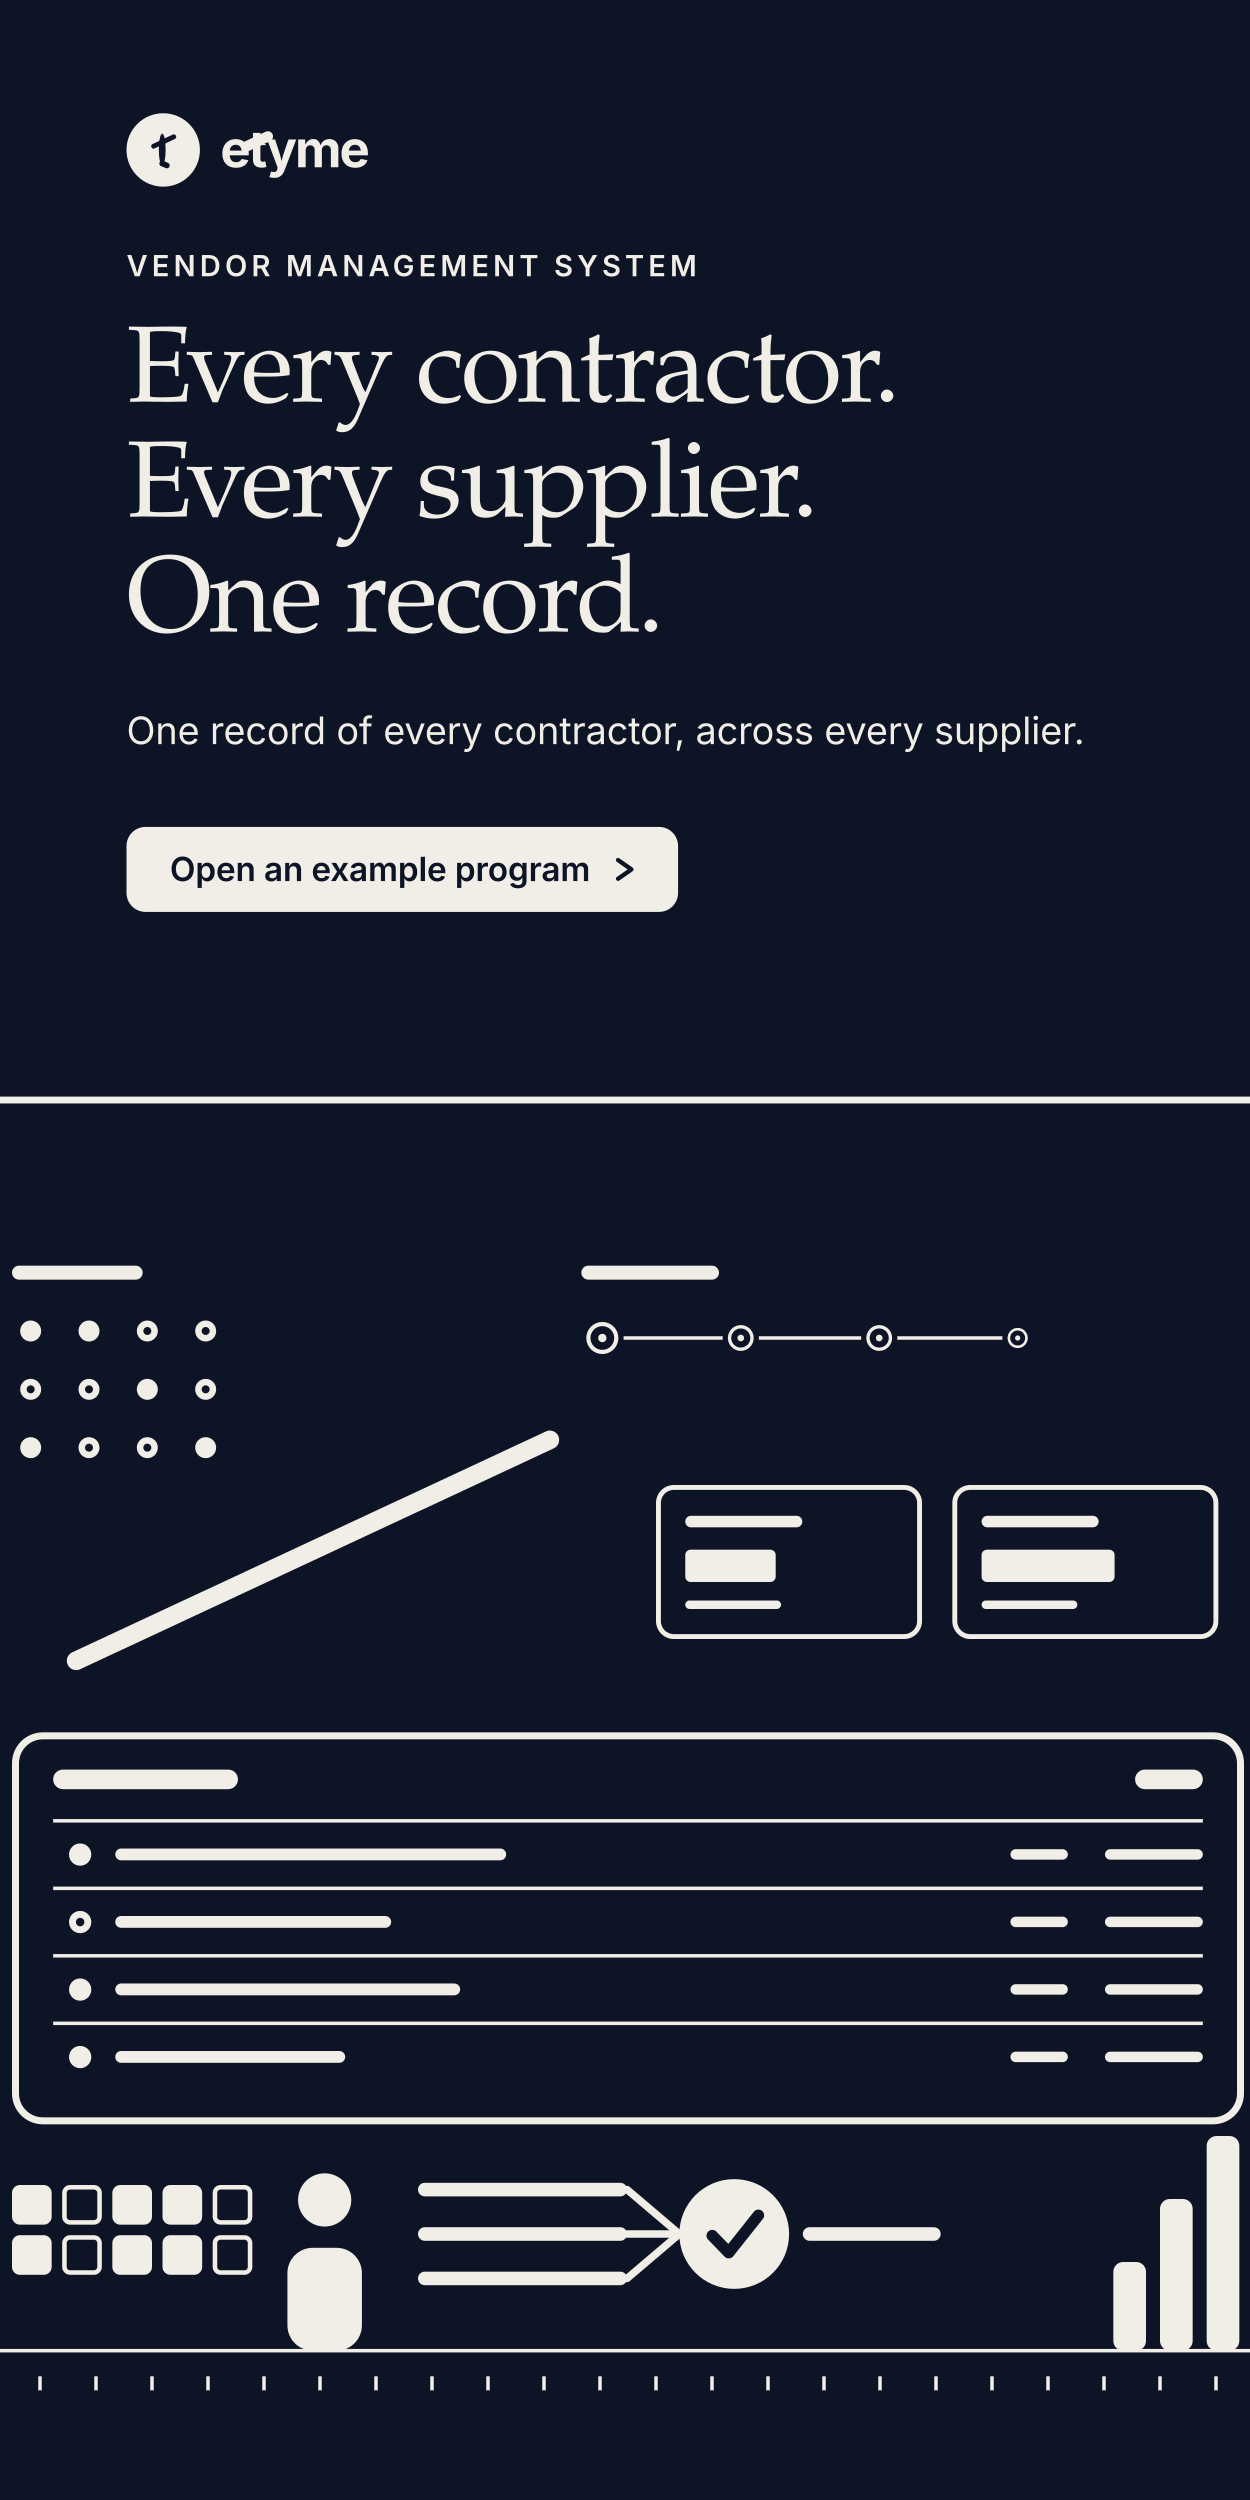
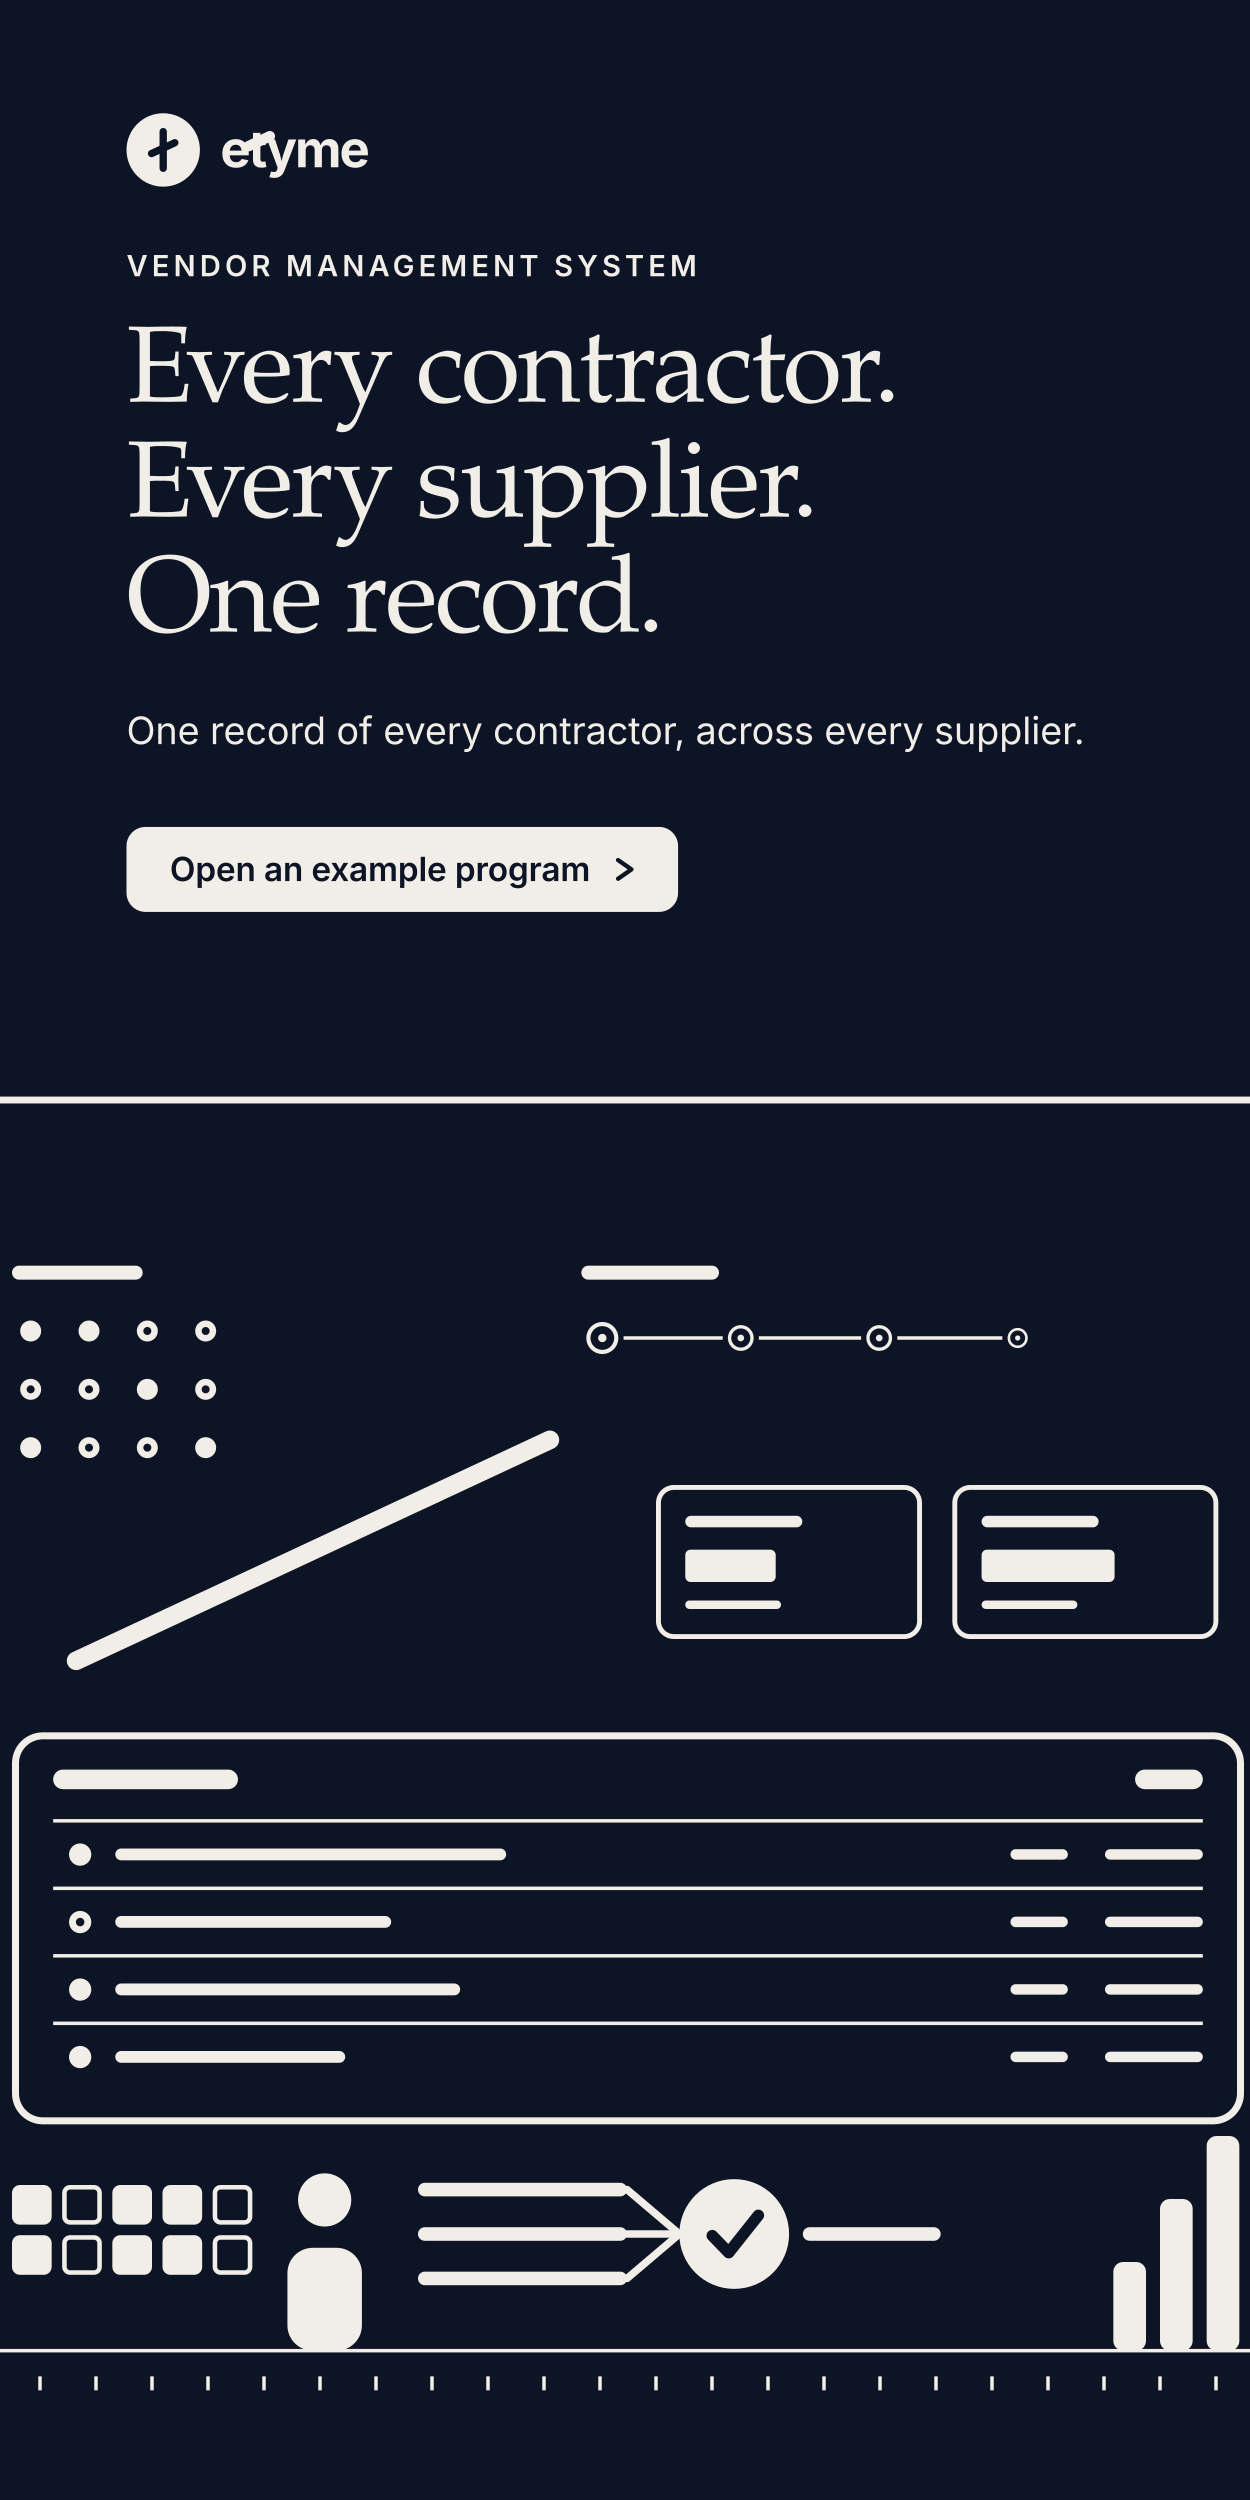
<svg xmlns="http://www.w3.org/2000/svg" width="300" height="600" viewBox="0 0 300 600" role="img" aria-label="Etyme — every contractor, every supplier, one record">
  <rect width="300" height="600" fill="#0D1426" />
  <clipPath id="c30">
    <rect x="0" y="264" width="300" height="336" />
  </clipPath>
  <g clip-path="url(#c30)">
    <g transform="translate(-17.28,264) scale(0.28)">
      <rect x="0" y="1070.5" width="1200" height="3" rx="0" fill="#F0EEE6" />
      <rect x="46.5" y="1094" width="3" height="12" rx="0" fill="#F0EEE6" />
      <rect x="94.5" y="1094" width="3" height="12" rx="0" fill="#F0EEE6" />
      <rect x="142.5" y="1094" width="3" height="12" rx="0" fill="#F0EEE6" />
      <rect x="190.5" y="1094" width="3" height="12" rx="0" fill="#F0EEE6" />
      <rect x="238.5" y="1094" width="3" height="12" rx="0" fill="#F0EEE6" />
      <rect x="286.5" y="1094" width="3" height="12" rx="0" fill="#F0EEE6" />
      <rect x="334.5" y="1094" width="3" height="12" rx="0" fill="#F0EEE6" />
      <rect x="382.5" y="1094" width="3" height="12" rx="0" fill="#F0EEE6" />
      <rect x="430.5" y="1094" width="3" height="12" rx="0" fill="#F0EEE6" />
      <rect x="478.5" y="1094" width="3" height="12" rx="0" fill="#F0EEE6" />
      <rect x="526.5" y="1094" width="3" height="12" rx="0" fill="#F0EEE6" />
      <rect x="574.5" y="1094" width="3" height="12" rx="0" fill="#F0EEE6" />
      <rect x="622.5" y="1094" width="3" height="12" rx="0" fill="#F0EEE6" />
      <rect x="670.5" y="1094" width="3" height="12" rx="0" fill="#F0EEE6" />
      <rect x="718.5" y="1094" width="3" height="12" rx="0" fill="#F0EEE6" />
      <rect x="766.5" y="1094" width="3" height="12" rx="0" fill="#F0EEE6" />
      <rect x="814.5" y="1094" width="3" height="12" rx="0" fill="#F0EEE6" />
      <rect x="862.5" y="1094" width="3" height="12" rx="0" fill="#F0EEE6" />
      <rect x="910.5" y="1094" width="3" height="12" rx="0" fill="#F0EEE6" />
      <rect x="958.5" y="1094" width="3" height="12" rx="0" fill="#F0EEE6" />
      <rect x="1006.5" y="1094" width="3" height="12" rx="0" fill="#F0EEE6" />
      <rect x="1054.5" y="1094" width="3" height="12" rx="0" fill="#F0EEE6" />
      <rect x="1102.5" y="1094" width="3" height="12" rx="0" fill="#F0EEE6" />
      <rect x="1150.5" y="1094" width="3" height="12" rx="0" fill="#F0EEE6" />
      <rect x="72" y="142" width="112" height="12" rx="6" fill="#F0EEE6" />
      <circle cx="88" cy="198" r="9" fill="#F0EEE6" />
      <circle cx="138" cy="198" r="9" fill="#F0EEE6" />
      <circle cx="188" cy="198" r="6.21" fill="none" stroke="#F0EEE6" stroke-width="5.58" />
      <circle cx="238" cy="198" r="6.21" fill="none" stroke="#F0EEE6" stroke-width="5.58" />
      <circle cx="88" cy="248" r="6.21" fill="none" stroke="#F0EEE6" stroke-width="5.58" />
      <circle cx="138" cy="248" r="6.21" fill="none" stroke="#F0EEE6" stroke-width="5.58" />
      <circle cx="188" cy="248" r="9" fill="#F0EEE6" />
      <circle cx="238" cy="248" r="6.21" fill="none" stroke="#F0EEE6" stroke-width="5.58" />
      <circle cx="88" cy="298" r="9" fill="#F0EEE6" />
      <circle cx="138" cy="298" r="6.21" fill="none" stroke="#F0EEE6" stroke-width="5.58" />
      <circle cx="188" cy="298" r="6.21" fill="none" stroke="#F0EEE6" stroke-width="5.58" />
      <circle cx="238" cy="298" r="9" fill="#F0EEE6" />
      <rect x="560" y="142" width="118" height="12" rx="6" fill="#F0EEE6" />
      <rect x="578" y="202.5" width="356" height="3" rx="0" fill="#F0EEE6" />
      <circle cx="578" cy="204" r="18.24" fill="#0D1426" />
      <circle cx="578" cy="204" r="11.97" fill="none" stroke="#F0EEE6" stroke-width="3.58" />
      <circle cx="578" cy="204" r="3.58" fill="#F0EEE6" />
      <circle cx="696.67" cy="204" r="15.55" fill="#0D1426" />
      <circle cx="696.67" cy="204" r="9.63" fill="none" stroke="#F0EEE6" stroke-width="2.88" />
      <circle cx="696.67" cy="204" r="2.88" fill="#F0EEE6" />
      <circle cx="815.33" cy="204" r="15.55" fill="#0D1426" />
      <circle cx="815.33" cy="204" r="9.63" fill="none" stroke="#F0EEE6" stroke-width="2.88" />
      <circle cx="815.33" cy="204" r="2.88" fill="#F0EEE6" />
      <circle cx="934" cy="204" r="13.16" fill="#0D1426" />
      <circle cx="934" cy="204" r="7.54" fill="none" stroke="#F0EEE6" stroke-width="2.25" />
      <circle cx="934" cy="204" r="2.25" fill="#F0EEE6" />
      <path d="M126.99,480.67L533.01,291.33" fill="none" stroke="#F0EEE6" stroke-width="16" stroke-linecap="round" stroke-linejoin="round" />
      <rect x="624" y="330" width="228" height="132" rx="15.26" fill="#0D1426" />
      <rect x="626.1" y="332.1" width="223.8" height="127.8" rx="13.16" fill="none" stroke="#F0EEE6" stroke-width="4.2" />
      <rect x="649.08" y="356.4" width="100.32" height="9.9" rx="4.95" fill="#F0EEE6" />
      <rect x="649.08" y="385.44" width="77.52" height="27.72" rx="4.62" fill="#F0EEE6" />
      <rect x="649.08" y="429" width="82.08" height="7.26" rx="3.63" fill="#F0EEE6" />
      <rect x="878" y="330" width="228" height="132" rx="15.26" fill="#0D1426" />
      <rect x="880.1" y="332.1" width="223.8" height="127.8" rx="13.16" fill="none" stroke="#F0EEE6" stroke-width="4.2" />
      <rect x="903.08" y="356.4" width="100.32" height="9.9" rx="4.95" fill="#F0EEE6" />
      <rect x="903.08" y="385.44" width="114" height="27.72" rx="4.62" fill="#F0EEE6" />
      <rect x="903.08" y="429" width="82.08" height="7.26" rx="3.63" fill="#F0EEE6" />
      <rect x="72" y="542" width="1056" height="336" rx="26.48" fill="#0D1426" />
      <rect x="75" y="545" width="1050" height="330" rx="23.48" fill="none" stroke="#F0EEE6" stroke-width="6" />
      <rect x="107.28" y="573.92" width="158.4" height="16.8" rx="8.4" fill="#F0EEE6" />
      <rect x="1034.64" y="573.92" width="58.08" height="16.8" rx="8.4" fill="#F0EEE6" />
      <rect x="107.28" y="616.35" width="985.44" height="3" rx="0" fill="#F0EEE6" />
      <circle cx="130.42" cy="646.78" r="9.55" fill="#F0EEE6" />
      <rect x="160.51" y="641.57" width="335.05" height="10.12" rx="5.06" fill="#F0EEE6" />
      <rect x="1008.83" y="642.15" width="83.89" height="8.97" rx="4.48" fill="#F0EEE6" />
      <rect x="927.83" y="642.15" width="49.18" height="8.97" rx="4.48" fill="#F0EEE6" />
      <rect x="107.28" y="674.21" width="985.44" height="3" rx="0" fill="#F0EEE6" />
      <circle cx="130.42" cy="704.63" r="6.59" fill="none" stroke="#F0EEE6" stroke-width="5.92" />
      <rect x="160.51" y="699.43" width="236.51" height="10.12" rx="5.06" fill="#F0EEE6" />
      <rect x="1008.83" y="700.01" width="83.89" height="8.97" rx="4.48" fill="#F0EEE6" />
      <rect x="927.83" y="700.01" width="49.18" height="8.97" rx="4.48" fill="#F0EEE6" />
      <rect x="107.28" y="732.06" width="985.44" height="3" rx="0" fill="#F0EEE6" />
      <circle cx="130.42" cy="762.49" r="9.55" fill="#F0EEE6" />
      <rect x="160.51" y="757.28" width="295.63" height="10.12" rx="5.06" fill="#F0EEE6" />
      <rect x="1008.83" y="757.86" width="83.89" height="8.97" rx="4.48" fill="#F0EEE6" />
      <rect x="927.83" y="757.86" width="49.18" height="8.97" rx="4.48" fill="#F0EEE6" />
      <rect x="107.28" y="789.92" width="985.44" height="3" rx="0" fill="#F0EEE6" />
      <circle cx="130.42" cy="820.34" r="9.55" fill="#F0EEE6" />
      <rect x="160.51" y="815.14" width="197.09" height="10.12" rx="5.06" fill="#F0EEE6" />
      <rect x="1008.83" y="815.72" width="83.89" height="8.97" rx="4.48" fill="#F0EEE6" />
      <rect x="927.83" y="815.72" width="49.18" height="8.97" rx="4.48" fill="#F0EEE6" />
      <rect x="72" y="930" width="34" height="34" rx="6.8" fill="#F0EEE6" />
      <rect x="116.95" y="931.95" width="30.1" height="30.1" rx="4.85" fill="none" stroke="#F0EEE6" stroke-width="3.9" />
      <rect x="158" y="930" width="34" height="34" rx="6.8" fill="#F0EEE6" />
      <rect x="201" y="930" width="34" height="34" rx="6.8" fill="#F0EEE6" />
      <rect x="245.95" y="931.95" width="30.1" height="30.1" rx="4.85" fill="none" stroke="#F0EEE6" stroke-width="3.9" />
      <rect x="72" y="973" width="34" height="34" rx="6.8" fill="#F0EEE6" />
      <rect x="116.95" y="974.95" width="30.1" height="30.1" rx="4.85" fill="none" stroke="#F0EEE6" stroke-width="3.9" />
      <rect x="158" y="973" width="34" height="34" rx="6.8" fill="#F0EEE6" />
      <rect x="201" y="973" width="34" height="34" rx="6.8" fill="#F0EEE6" />
      <rect x="245.95" y="974.95" width="30.1" height="30.1" rx="4.85" fill="none" stroke="#F0EEE6" stroke-width="3.9" />
      <rect x="420" y="928.1" width="179.2" height="11.65" rx="5.82" fill="#F0EEE6" />
      <rect x="420" y="966.18" width="179.2" height="11.65" rx="5.82" fill="#F0EEE6" />
      <rect x="420" y="1004.26" width="179.2" height="11.65" rx="5.82" fill="#F0EEE6" />
      <path d="M599.2,933.92L644,972" fill="none" stroke="#F0EEE6" stroke-width="6.41" stroke-linecap="round" stroke-linejoin="round" />
      <path d="M599.2,972L644,972" fill="none" stroke="#F0EEE6" stroke-width="6.41" stroke-linecap="round" stroke-linejoin="round" />
      <path d="M599.2,1010.08L644,972" fill="none" stroke="#F0EEE6" stroke-width="6.41" stroke-linecap="round" stroke-linejoin="round" />
      <circle cx="691.04" cy="972" r="47.04" fill="#F0EEE6" />
      <path d="M672.22,973.41L686.34,987.99L711.74,956.01" fill="none" stroke="#0D1426" stroke-width="9.88" stroke-linecap="round" stroke-linejoin="round" />
      <rect x="749.84" y="966.18" width="118.16" height="11.65" rx="5.82" fill="#F0EEE6" />
      <rect x="1016" y="996" width="28" height="76" rx="8.4" fill="#F0EEE6" />
      <rect x="1056" y="942" width="28" height="130" rx="8.4" fill="#F0EEE6" />
      <rect x="1096" y="888" width="28" height="184" rx="8.4" fill="#F0EEE6" />
      <circle cx="340" cy="942.8" r="22.8" fill="#F0EEE6" />
      <rect x="308.08" y="983.84" width="63.84" height="88.16" rx="21.71" fill="#F0EEE6" />
    </g>
  </g>
  <rect x="0" y="263.18" width="300" height="1.65" rx="0" fill="#F0EEE6" />
  <circle cx="39.17" cy="35.99" r="8.81" fill="#F0EEE6" />
-   <rect x="38.12" y="32.07" width="1.63" height="7.67" rx="3.84" fill="#0D1426" />
-   <path d="M38.93,39.24L40.04,39.71" fill="none" stroke="#0D1426" stroke-width="1.37" stroke-linecap="round" stroke-linejoin="round" />
-   <path d="M36.86,35.09L41.71,32.83" fill="none" stroke="#0D1426" stroke-width="1.16" stroke-linecap="round" stroke-linejoin="round" />
+   <rect x="38.29" y="30.7" width="1.76" height="10.57" rx="0.88" fill="#0D1426" />
+   <rect x="35.2" y="34.67" width="7.93" height="1.76" rx="0.88" fill="#0D1426" transform="rotate(-25 39.17 35.55)" />
  <text x="52.87" y="40.15" font-family="Inter,system-ui,-apple-system,'Helvetica Neue',Arial,sans-serif" font-size="12.23" font-weight="700" letter-spacing="-0.49" fill="#F0EEE6" text-anchor="start">etyme</text>
  <rect x="59.66" y="33.11" width="1.1" height="1.44" rx="0" fill="#0D1426" />
  <rect x="62.36" y="33.11" width="1.71" height="1.44" rx="0" fill="#0D1426" />
-   <path d="M59.4,35.02L64.28,32.75" fill="none" stroke="#F0EEE6" stroke-width="2.5" stroke-linecap="round" stroke-linejoin="round" />
+   <path d="M59.66,35.07L64.76,32.69" fill="none" stroke="#F0EEE6" stroke-width="2.5" stroke-linecap="round" stroke-linejoin="round" />
  <text x="30.36" y="66.3" font-family="Inter,system-ui,-apple-system,'Helvetica Neue',Arial,sans-serif" font-size="7" font-weight="600" letter-spacing="0.98" fill="#F0EEE6" text-anchor="start">VENDOR MANAGEMENT SYSTEM</text>
  <text x="30.36" y="96.37" font-family="'Iowan Old Style','Palatino Linotype',Palatino,Georgia,Gelasio,serif" font-size="26.02" font-weight="400" letter-spacing="-0.52" fill="#F0EEE6" text-anchor="start">Every contractor.</text>
  <text x="30.36" y="123.95" font-family="'Iowan Old Style','Palatino Linotype',Palatino,Georgia,Gelasio,serif" font-size="26.02" font-weight="400" letter-spacing="-0.52" fill="#F0EEE6" text-anchor="start">Every supplier.</text>
  <text x="30.36" y="151.54" font-family="'Iowan Old Style','Palatino Linotype',Palatino,Georgia,Gelasio,serif" font-size="26.02" font-weight="400" letter-spacing="-0.52" fill="#F0EEE6" text-anchor="start">One record.</text>
  <text x="30.36" y="178.6" font-family="Inter,system-ui,-apple-system,'Helvetica Neue',Arial,sans-serif" font-size="9.11" font-weight="400" letter-spacing="-0.05" fill="#F0EEE6" text-anchor="start">One record of every contractor, across every supplier.</text>
  <rect x="30.36" y="198.46" width="132.38" height="20.4" rx="4.57" fill="#F0EEE6" />
  <text x="40.76" y="211.46" font-family="Inter,system-ui,-apple-system,'Helvetica Neue',Arial,sans-serif" font-size="8" font-weight="600" letter-spacing="-0.04" fill="#0D1426" text-anchor="start">Open an example program</text>
  <path d="M148.34,206.42L151.54,208.66L148.34,210.9" fill="none" stroke="#0D1426" stroke-width="1.04" stroke-linecap="round" stroke-linejoin="round" />
</svg>
